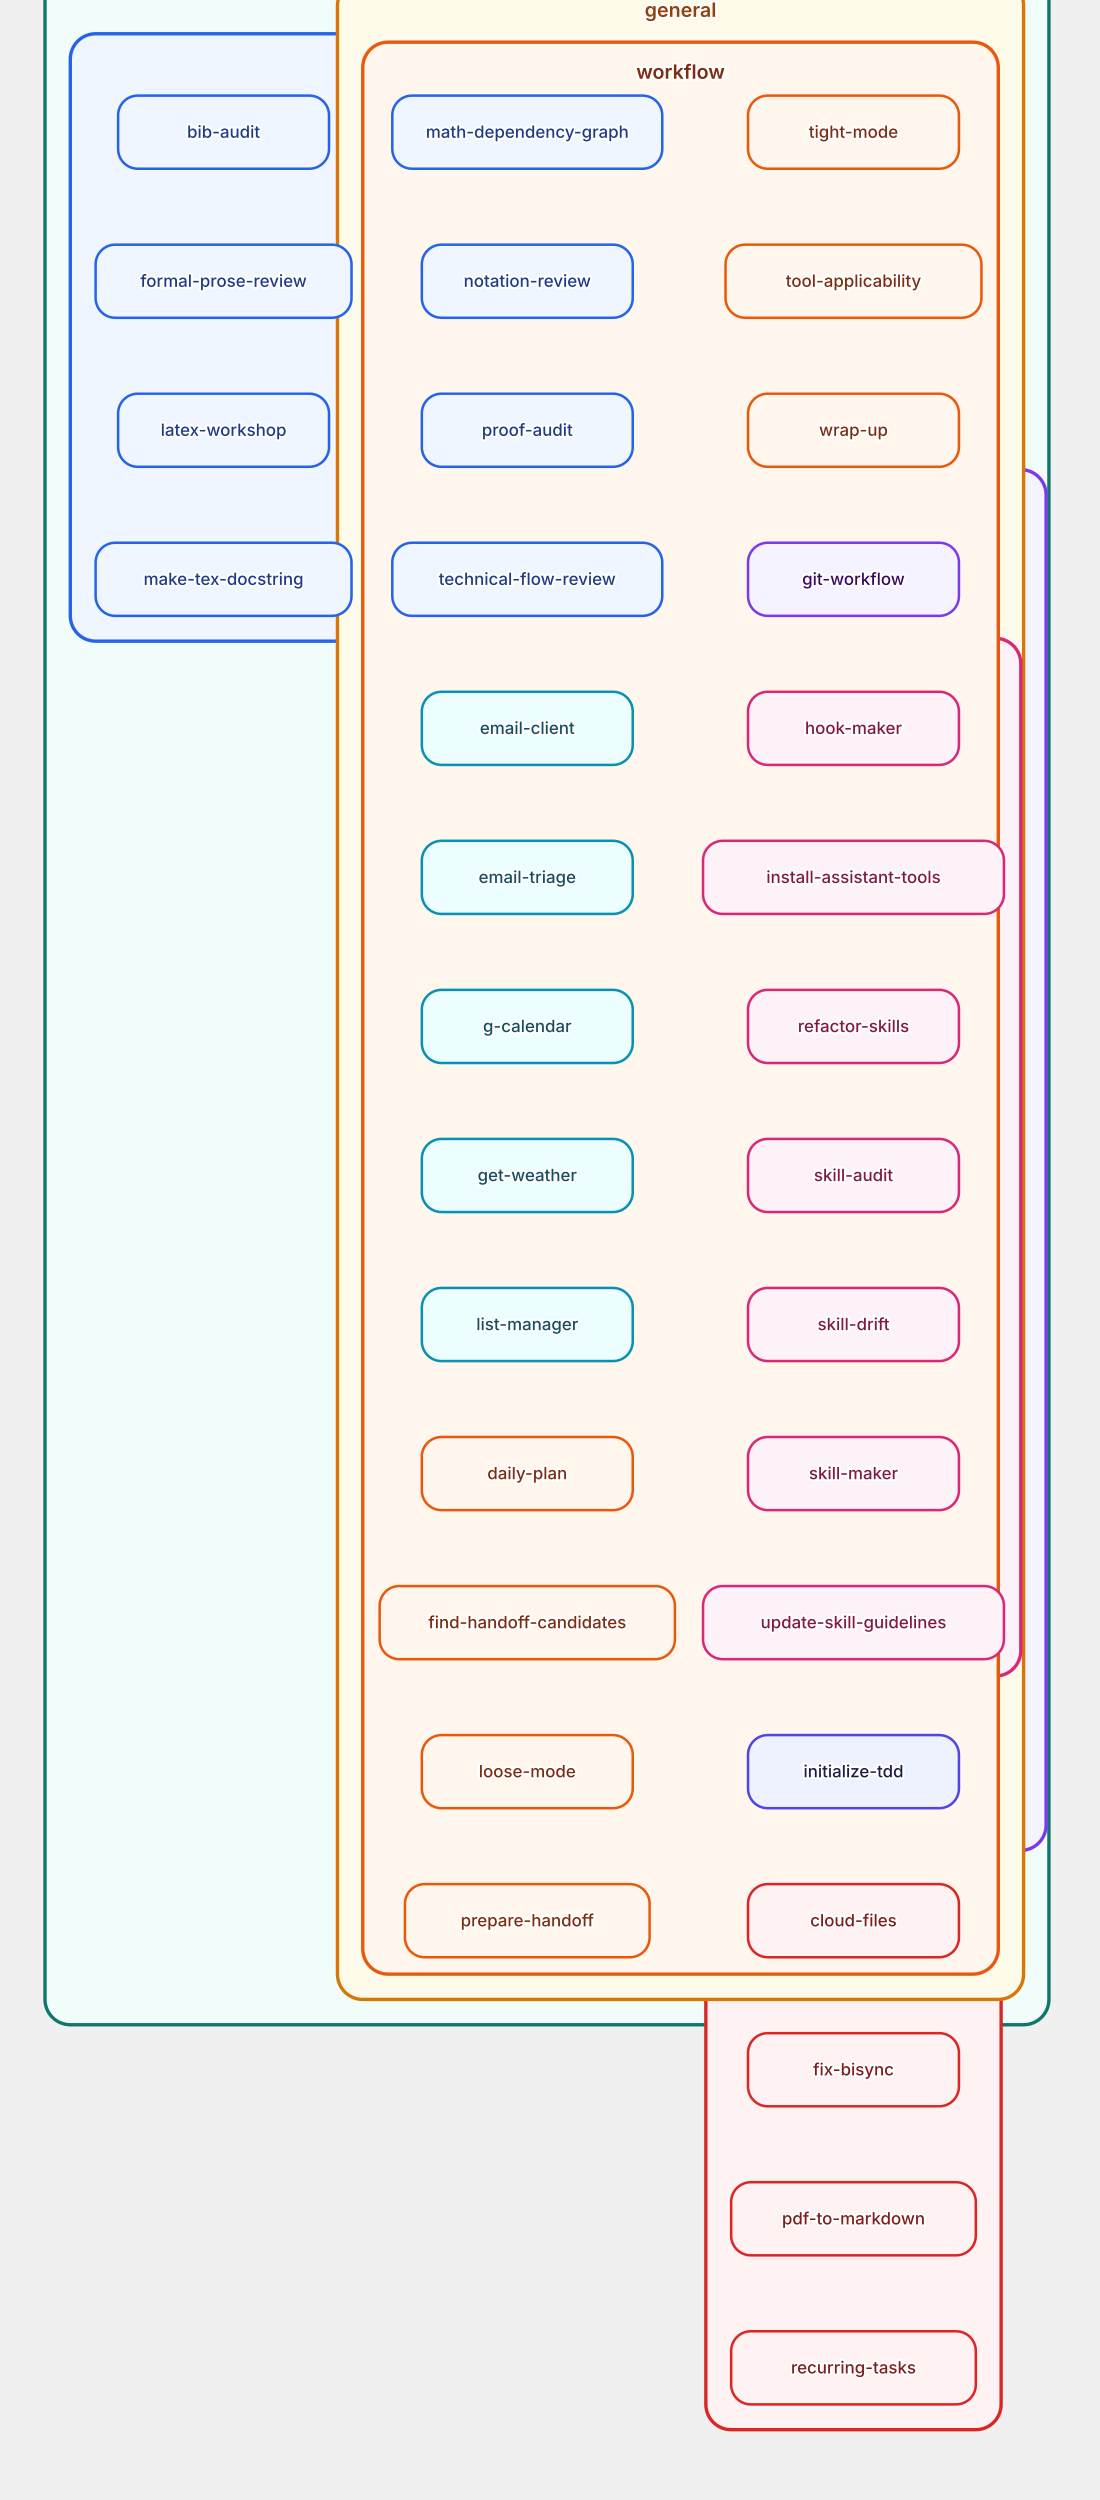
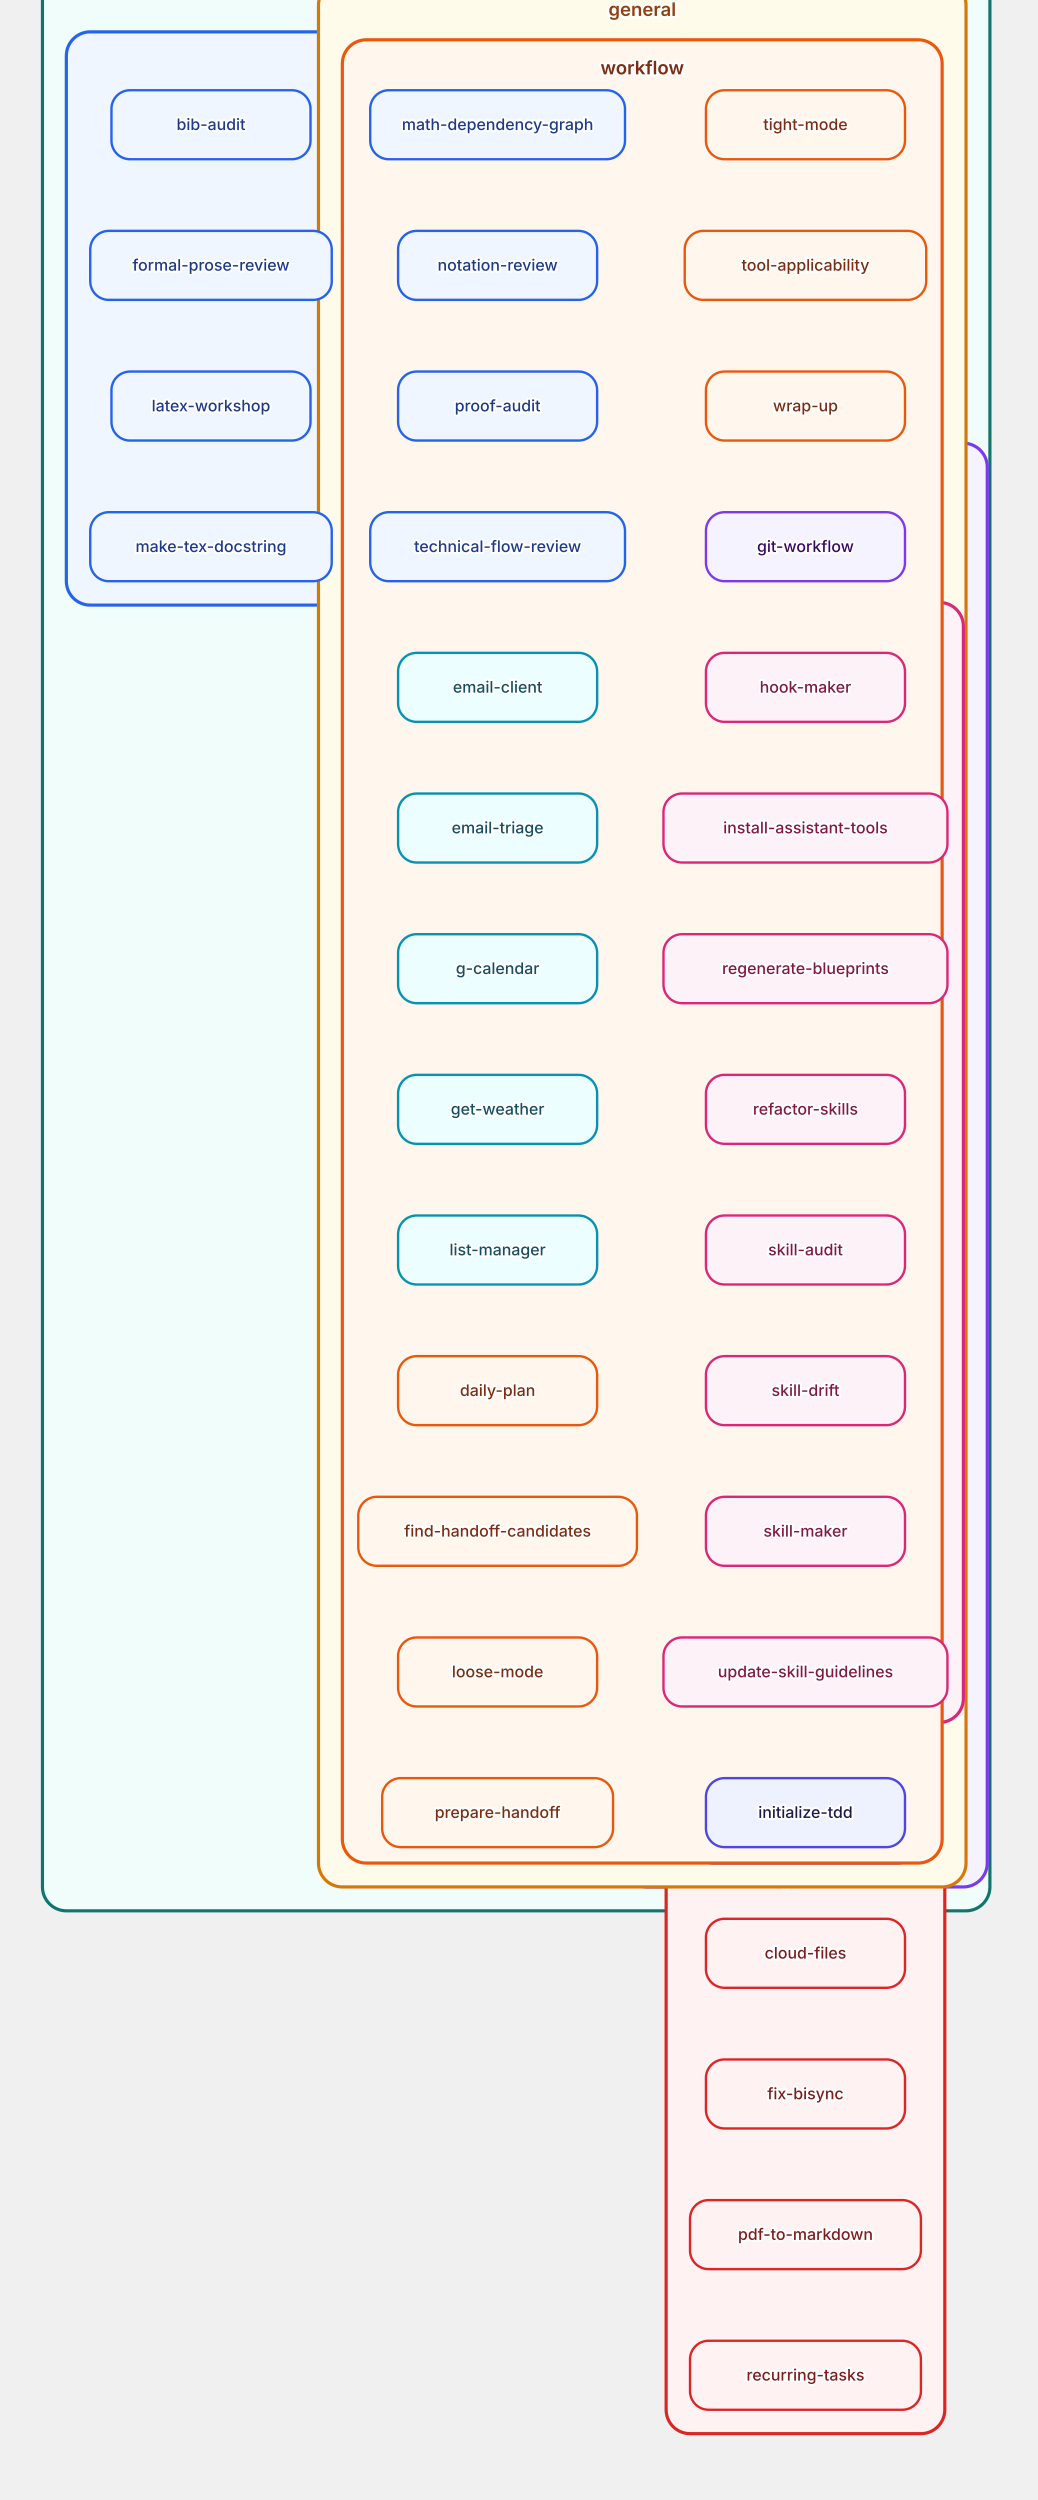
- <svg xmlns="http://www.w3.org/2000/svg" width="782" height="1778" viewBox="0 0 782 1778">
+ <svg xmlns="http://www.w3.org/2000/svg" width="782" height="1884" viewBox="0 0 782 1884">
  <defs>
    <marker id="arrow-end" markerWidth="10" markerHeight="8" refX="8" refY="4" orient="auto" markerUnits="strokeWidth">
      <path d="M0 0 L8 4 L0 8 Z" fill="#64748b" />
    </marker>
    <marker id="arrow-start" markerWidth="10" markerHeight="8" refX="2" refY="4" orient="auto-start-reverse" markerUnits="strokeWidth">
      <path d="M8 0 L0 4 L8 8 Z" fill="#64748b" />
    </marker>
  </defs>
  <g transform="translate(56 56)">
    <g id="edges" />
    <g id="groups">
      <g id="assistant" data-kind="group">
        <rect x="-24" y="-122" width="714" height="1506" rx="18" ry="18" fill="#f0fdfa" stroke="#0f766e" stroke-width="2.4" />
        <text x="333" y="-96" text-anchor="middle" font-family="Inter, Segoe UI, sans-serif" font-size="14" font-weight="600" fill="#134e4a" stroke="#ffffff" stroke-width="3" stroke-linejoin="round" paint-order="stroke">
          <tspan x="333" dy="0">assistant</tspan>
        </text>
      </g>
      <g id="development" data-kind="group">
-         <rect x="414" y="278" width="274" height="982" rx="18" ry="18" fill="#f5f3ff" stroke="#7c3aed" stroke-width="2.4" />
+         <rect x="414" y="278" width="274" height="1088" rx="18" ry="18" fill="#f5f3ff" stroke="#7c3aed" stroke-width="2.4" />
        <text x="551" y="304" text-anchor="middle" font-family="Inter, Segoe UI, sans-serif" font-size="14" font-weight="600" fill="#3b0764" stroke="#ffffff" stroke-width="3" stroke-linejoin="round" paint-order="stroke">
          <tspan x="551" dy="0">development</tspan>
        </text>
      </g>
      <g id="system" data-kind="group">
-         <rect x="446" y="1232" width="210" height="440" rx="18" ry="18" fill="#fef2f2" stroke="#dc2626" stroke-width="2.4" />
-         <text x="551" y="1258" text-anchor="middle" font-family="Inter, Segoe UI, sans-serif" font-size="14" font-weight="600" fill="#7f1d1d" stroke="#ffffff" stroke-width="3" stroke-linejoin="round" paint-order="stroke">
+         <rect x="446" y="1338" width="210" height="440" rx="18" ry="18" fill="#fef2f2" stroke="#dc2626" stroke-width="2.4" />
+         <text x="551" y="1364" text-anchor="middle" font-family="Inter, Segoe UI, sans-serif" font-size="14" font-weight="600" fill="#7f1d1d" stroke="#ffffff" stroke-width="3" stroke-linejoin="round" paint-order="stroke">
          <tspan x="551" dy="0">system</tspan>
        </text>
      </g>
      <g id="research" data-kind="group">
        <rect x="-6" y="-32" width="439" height="432" rx="18" ry="18" fill="#eff6ff" stroke="#2563eb" stroke-width="2.4" />
        <text x="213.5" y="-6" text-anchor="middle" font-family="Inter, Segoe UI, sans-serif" font-size="14" font-weight="600" fill="#1e3a8a" stroke="#ffffff" stroke-width="3" stroke-linejoin="round" paint-order="stroke">
          <tspan x="213.5" dy="0">research</tspan>
        </text>
      </g>
      <g id="general" data-kind="group">
        <rect x="184" y="-70" width="488" height="1436" rx="18" ry="18" fill="#fffbeb" stroke="#d97706" stroke-width="2.4" />
        <text x="428" y="-44" text-anchor="middle" font-family="Inter, Segoe UI, sans-serif" font-size="14" font-weight="600" fill="#92400e" stroke="#ffffff" stroke-width="3" stroke-linejoin="round" paint-order="stroke">
          <tspan x="428" dy="0">general</tspan>
        </text>
      </g>
      <g id="skill" data-kind="group">
-         <rect x="432" y="398" width="238" height="738" rx="18" ry="18" fill="#fdf2f8" stroke="#db2777" stroke-width="2.4" />
+         <rect x="432" y="398" width="238" height="844" rx="18" ry="18" fill="#fdf2f8" stroke="#db2777" stroke-width="2.4" />
        <text x="551" y="424" text-anchor="middle" font-family="Inter, Segoe UI, sans-serif" font-size="14" font-weight="600" fill="#831843" stroke="#ffffff" stroke-width="3" stroke-linejoin="round" paint-order="stroke">
          <tspan x="551" dy="0">skill</tspan>
        </text>
      </g>
      <g id="coding" data-kind="group">
-         <rect x="464" y="1140" width="174" height="102" rx="18" ry="18" fill="#eef2ff" stroke="#4f46e5" stroke-width="2.4" />
-         <text x="551" y="1166" text-anchor="middle" font-family="Inter, Segoe UI, sans-serif" font-size="14" font-weight="600" fill="#1e1b4b" stroke="#ffffff" stroke-width="3" stroke-linejoin="round" paint-order="stroke">
+         <rect x="464" y="1246" width="174" height="102" rx="18" ry="18" fill="#eef2ff" stroke="#4f46e5" stroke-width="2.4" />
+         <text x="551" y="1272" text-anchor="middle" font-family="Inter, Segoe UI, sans-serif" font-size="14" font-weight="600" fill="#1e1b4b" stroke="#ffffff" stroke-width="3" stroke-linejoin="round" paint-order="stroke">
          <tspan x="551" dy="0">coding</tspan>
        </text>
      </g>
      <g id="productivity" data-kind="group">
        <rect x="232" y="398" width="174" height="526" rx="18" ry="18" fill="#ecfeff" stroke="#0891b2" stroke-width="2.4" />
        <text x="319" y="424" text-anchor="middle" font-family="Inter, Segoe UI, sans-serif" font-size="14" font-weight="600" fill="#164e63" stroke="#ffffff" stroke-width="3" stroke-linejoin="round" paint-order="stroke">
          <tspan x="319" dy="0">productivity</tspan>
        </text>
      </g>
      <g id="workflow" data-kind="group">
        <rect x="202" y="-26" width="452" height="1374" rx="18" ry="18" fill="#fff7ed" stroke="#ea580c" stroke-width="2.4" />
        <text x="428" y="0" text-anchor="middle" font-family="Inter, Segoe UI, sans-serif" font-size="14" font-weight="600" fill="#7c2d12" stroke="#ffffff" stroke-width="3" stroke-linejoin="round" paint-order="stroke">
          <tspan x="428" dy="0">workflow</tspan>
        </text>
      </g>
    </g>
    <g id="nodes">
      <g id="bib-audit" data-kind="node">
        <rect x="28" y="12" width="150" height="52" rx="14" ry="14" fill="#eff6ff" stroke="#2563eb" stroke-width="1.8" />
        <text x="103" y="42" text-anchor="middle" font-family="Inter, Segoe UI, sans-serif" font-size="12" font-weight="500" fill="#1e3a8a" stroke="#ffffff" stroke-width="3" stroke-linejoin="round" paint-order="stroke">
          <tspan x="103" dy="0">bib-audit</tspan>
        </text>
      </g>
      <g id="formal-prose-review" data-kind="node">
        <rect x="12" y="118" width="182" height="52" rx="14" ry="14" fill="#eff6ff" stroke="#2563eb" stroke-width="1.8" />
        <text x="103" y="148" text-anchor="middle" font-family="Inter, Segoe UI, sans-serif" font-size="12" font-weight="500" fill="#1e3a8a" stroke="#ffffff" stroke-width="3" stroke-linejoin="round" paint-order="stroke">
          <tspan x="103" dy="0">formal-prose-review</tspan>
        </text>
      </g>
      <g id="latex-workshop" data-kind="node">
        <rect x="28" y="224" width="150" height="52" rx="14" ry="14" fill="#eff6ff" stroke="#2563eb" stroke-width="1.8" />
        <text x="103" y="254" text-anchor="middle" font-family="Inter, Segoe UI, sans-serif" font-size="12" font-weight="500" fill="#1e3a8a" stroke="#ffffff" stroke-width="3" stroke-linejoin="round" paint-order="stroke">
          <tspan x="103" dy="0">latex-workshop</tspan>
        </text>
      </g>
      <g id="make-tex-docstring" data-kind="node">
        <rect x="12" y="330" width="182" height="52" rx="14" ry="14" fill="#eff6ff" stroke="#2563eb" stroke-width="1.8" />
        <text x="103" y="360" text-anchor="middle" font-family="Inter, Segoe UI, sans-serif" font-size="12" font-weight="500" fill="#1e3a8a" stroke="#ffffff" stroke-width="3" stroke-linejoin="round" paint-order="stroke">
          <tspan x="103" dy="0">make-tex-docstring</tspan>
        </text>
      </g>
      <g id="math-dependency-graph" data-kind="node">
        <rect x="223" y="12" width="192" height="52" rx="14" ry="14" fill="#eff6ff" stroke="#2563eb" stroke-width="1.8" />
        <text x="319" y="42" text-anchor="middle" font-family="Inter, Segoe UI, sans-serif" font-size="12" font-weight="500" fill="#1e3a8a" stroke="#ffffff" stroke-width="3" stroke-linejoin="round" paint-order="stroke">
          <tspan x="319" dy="0">math-dependency-graph</tspan>
        </text>
      </g>
      <g id="notation-review" data-kind="node">
        <rect x="244" y="118" width="150" height="52" rx="14" ry="14" fill="#eff6ff" stroke="#2563eb" stroke-width="1.8" />
        <text x="319" y="148" text-anchor="middle" font-family="Inter, Segoe UI, sans-serif" font-size="12" font-weight="500" fill="#1e3a8a" stroke="#ffffff" stroke-width="3" stroke-linejoin="round" paint-order="stroke">
          <tspan x="319" dy="0">notation-review</tspan>
        </text>
      </g>
      <g id="proof-audit" data-kind="node">
        <rect x="244" y="224" width="150" height="52" rx="14" ry="14" fill="#eff6ff" stroke="#2563eb" stroke-width="1.8" />
        <text x="319" y="254" text-anchor="middle" font-family="Inter, Segoe UI, sans-serif" font-size="12" font-weight="500" fill="#1e3a8a" stroke="#ffffff" stroke-width="3" stroke-linejoin="round" paint-order="stroke">
          <tspan x="319" dy="0">proof-audit</tspan>
        </text>
      </g>
      <g id="technical-flow-review" data-kind="node">
        <rect x="223" y="330" width="192" height="52" rx="14" ry="14" fill="#eff6ff" stroke="#2563eb" stroke-width="1.8" />
        <text x="319" y="360" text-anchor="middle" font-family="Inter, Segoe UI, sans-serif" font-size="12" font-weight="500" fill="#1e3a8a" stroke="#ffffff" stroke-width="3" stroke-linejoin="round" paint-order="stroke">
          <tspan x="319" dy="0">technical-flow-review</tspan>
        </text>
      </g>
      <g id="email-client" data-kind="node">
        <rect x="244" y="436" width="150" height="52" rx="14" ry="14" fill="#ecfeff" stroke="#0891b2" stroke-width="1.8" />
        <text x="319" y="466" text-anchor="middle" font-family="Inter, Segoe UI, sans-serif" font-size="12" font-weight="500" fill="#164e63" stroke="#ffffff" stroke-width="3" stroke-linejoin="round" paint-order="stroke">
          <tspan x="319" dy="0">email-client</tspan>
        </text>
      </g>
      <g id="email-triage" data-kind="node">
        <rect x="244" y="542" width="150" height="52" rx="14" ry="14" fill="#ecfeff" stroke="#0891b2" stroke-width="1.8" />
        <text x="319" y="572" text-anchor="middle" font-family="Inter, Segoe UI, sans-serif" font-size="12" font-weight="500" fill="#164e63" stroke="#ffffff" stroke-width="3" stroke-linejoin="round" paint-order="stroke">
          <tspan x="319" dy="0">email-triage</tspan>
        </text>
      </g>
      <g id="g-calendar" data-kind="node">
        <rect x="244" y="648" width="150" height="52" rx="14" ry="14" fill="#ecfeff" stroke="#0891b2" stroke-width="1.8" />
        <text x="319" y="678" text-anchor="middle" font-family="Inter, Segoe UI, sans-serif" font-size="12" font-weight="500" fill="#164e63" stroke="#ffffff" stroke-width="3" stroke-linejoin="round" paint-order="stroke">
          <tspan x="319" dy="0">g-calendar</tspan>
        </text>
      </g>
      <g id="get-weather" data-kind="node">
        <rect x="244" y="754" width="150" height="52" rx="14" ry="14" fill="#ecfeff" stroke="#0891b2" stroke-width="1.8" />
        <text x="319" y="784" text-anchor="middle" font-family="Inter, Segoe UI, sans-serif" font-size="12" font-weight="500" fill="#164e63" stroke="#ffffff" stroke-width="3" stroke-linejoin="round" paint-order="stroke">
          <tspan x="319" dy="0">get-weather</tspan>
        </text>
      </g>
      <g id="list-manager" data-kind="node">
        <rect x="244" y="860" width="150" height="52" rx="14" ry="14" fill="#ecfeff" stroke="#0891b2" stroke-width="1.8" />
        <text x="319" y="890" text-anchor="middle" font-family="Inter, Segoe UI, sans-serif" font-size="12" font-weight="500" fill="#164e63" stroke="#ffffff" stroke-width="3" stroke-linejoin="round" paint-order="stroke">
          <tspan x="319" dy="0">list-manager</tspan>
        </text>
      </g>
      <g id="daily-plan" data-kind="node">
        <rect x="244" y="966" width="150" height="52" rx="14" ry="14" fill="#fff7ed" stroke="#ea580c" stroke-width="1.8" />
        <text x="319" y="996" text-anchor="middle" font-family="Inter, Segoe UI, sans-serif" font-size="12" font-weight="500" fill="#7c2d12" stroke="#ffffff" stroke-width="3" stroke-linejoin="round" paint-order="stroke">
          <tspan x="319" dy="0">daily-plan</tspan>
        </text>
      </g>
      <g id="find-handoff-candidates" data-kind="node">
        <rect x="214" y="1072" width="210" height="52" rx="14" ry="14" fill="#fff7ed" stroke="#ea580c" stroke-width="1.8" />
        <text x="319" y="1102" text-anchor="middle" font-family="Inter, Segoe UI, sans-serif" font-size="12" font-weight="500" fill="#7c2d12" stroke="#ffffff" stroke-width="3" stroke-linejoin="round" paint-order="stroke">
          <tspan x="319" dy="0">find-handoff-candidates</tspan>
        </text>
      </g>
      <g id="loose-mode" data-kind="node">
        <rect x="244" y="1178" width="150" height="52" rx="14" ry="14" fill="#fff7ed" stroke="#ea580c" stroke-width="1.8" />
        <text x="319" y="1208" text-anchor="middle" font-family="Inter, Segoe UI, sans-serif" font-size="12" font-weight="500" fill="#7c2d12" stroke="#ffffff" stroke-width="3" stroke-linejoin="round" paint-order="stroke">
          <tspan x="319" dy="0">loose-mode</tspan>
        </text>
      </g>
      <g id="prepare-handoff" data-kind="node">
        <rect x="232" y="1284" width="174" height="52" rx="14" ry="14" fill="#fff7ed" stroke="#ea580c" stroke-width="1.8" />
        <text x="319" y="1314" text-anchor="middle" font-family="Inter, Segoe UI, sans-serif" font-size="12" font-weight="500" fill="#7c2d12" stroke="#ffffff" stroke-width="3" stroke-linejoin="round" paint-order="stroke">
          <tspan x="319" dy="0">prepare-handoff</tspan>
        </text>
      </g>
      <g id="tight-mode" data-kind="node">
        <rect x="476" y="12" width="150" height="52" rx="14" ry="14" fill="#fff7ed" stroke="#ea580c" stroke-width="1.8" />
        <text x="551" y="42" text-anchor="middle" font-family="Inter, Segoe UI, sans-serif" font-size="12" font-weight="500" fill="#7c2d12" stroke="#ffffff" stroke-width="3" stroke-linejoin="round" paint-order="stroke">
          <tspan x="551" dy="0">tight-mode</tspan>
        </text>
      </g>
      <g id="tool-applicability" data-kind="node">
        <rect x="460" y="118" width="182" height="52" rx="14" ry="14" fill="#fff7ed" stroke="#ea580c" stroke-width="1.8" />
        <text x="551" y="148" text-anchor="middle" font-family="Inter, Segoe UI, sans-serif" font-size="12" font-weight="500" fill="#7c2d12" stroke="#ffffff" stroke-width="3" stroke-linejoin="round" paint-order="stroke">
          <tspan x="551" dy="0">tool-applicability</tspan>
        </text>
      </g>
      <g id="wrap-up" data-kind="node">
        <rect x="476" y="224" width="150" height="52" rx="14" ry="14" fill="#fff7ed" stroke="#ea580c" stroke-width="1.8" />
        <text x="551" y="254" text-anchor="middle" font-family="Inter, Segoe UI, sans-serif" font-size="12" font-weight="500" fill="#7c2d12" stroke="#ffffff" stroke-width="3" stroke-linejoin="round" paint-order="stroke">
          <tspan x="551" dy="0">wrap-up</tspan>
        </text>
      </g>
      <g id="git-workflow" data-kind="node">
        <rect x="476" y="330" width="150" height="52" rx="14" ry="14" fill="#f5f3ff" stroke="#7c3aed" stroke-width="1.8" />
        <text x="551" y="360" text-anchor="middle" font-family="Inter, Segoe UI, sans-serif" font-size="12" font-weight="500" fill="#3b0764" stroke="#ffffff" stroke-width="3" stroke-linejoin="round" paint-order="stroke">
          <tspan x="551" dy="0">git-workflow</tspan>
        </text>
      </g>
      <g id="hook-maker" data-kind="node">
        <rect x="476" y="436" width="150" height="52" rx="14" ry="14" fill="#fdf2f8" stroke="#db2777" stroke-width="1.8" />
        <text x="551" y="466" text-anchor="middle" font-family="Inter, Segoe UI, sans-serif" font-size="12" font-weight="500" fill="#831843" stroke="#ffffff" stroke-width="3" stroke-linejoin="round" paint-order="stroke">
          <tspan x="551" dy="0">hook-maker</tspan>
        </text>
      </g>
      <g id="install-assistant-tools" data-kind="node">
        <rect x="444" y="542" width="214" height="52" rx="14" ry="14" fill="#fdf2f8" stroke="#db2777" stroke-width="1.8" />
        <text x="551" y="572" text-anchor="middle" font-family="Inter, Segoe UI, sans-serif" font-size="12" font-weight="500" fill="#831843" stroke="#ffffff" stroke-width="3" stroke-linejoin="round" paint-order="stroke">
          <tspan x="551" dy="0">install-assistant-tools</tspan>
        </text>
      </g>
+       <g id="regenerate-blueprints" data-kind="node">
+         <rect x="444" y="648" width="214" height="52" rx="14" ry="14" fill="#fdf2f8" stroke="#db2777" stroke-width="1.8" />
+         <text x="551" y="678" text-anchor="middle" font-family="Inter, Segoe UI, sans-serif" font-size="12" font-weight="500" fill="#831843" stroke="#ffffff" stroke-width="3" stroke-linejoin="round" paint-order="stroke">
+           <tspan x="551" dy="0">regenerate-blueprints</tspan>
+         </text>
+       </g>
      <g id="refactor-skills" data-kind="node">
-         <rect x="476" y="648" width="150" height="52" rx="14" ry="14" fill="#fdf2f8" stroke="#db2777" stroke-width="1.8" />
-         <text x="551" y="678" text-anchor="middle" font-family="Inter, Segoe UI, sans-serif" font-size="12" font-weight="500" fill="#831843" stroke="#ffffff" stroke-width="3" stroke-linejoin="round" paint-order="stroke">
-           <tspan x="551" dy="0">refactor-skills</tspan>
-         </text>
-       </g>
-       <g id="skill-audit" data-kind="node">
        <rect x="476" y="754" width="150" height="52" rx="14" ry="14" fill="#fdf2f8" stroke="#db2777" stroke-width="1.8" />
        <text x="551" y="784" text-anchor="middle" font-family="Inter, Segoe UI, sans-serif" font-size="12" font-weight="500" fill="#831843" stroke="#ffffff" stroke-width="3" stroke-linejoin="round" paint-order="stroke">
-           <tspan x="551" dy="0">skill-audit</tspan>
-         </text>
-       </g>
-       <g id="skill-drift" data-kind="node">
+           <tspan x="551" dy="0">refactor-skills</tspan>
+         </text>
+       </g>
+       <g id="skill-audit" data-kind="node">
        <rect x="476" y="860" width="150" height="52" rx="14" ry="14" fill="#fdf2f8" stroke="#db2777" stroke-width="1.8" />
        <text x="551" y="890" text-anchor="middle" font-family="Inter, Segoe UI, sans-serif" font-size="12" font-weight="500" fill="#831843" stroke="#ffffff" stroke-width="3" stroke-linejoin="round" paint-order="stroke">
-           <tspan x="551" dy="0">skill-drift</tspan>
-         </text>
-       </g>
-       <g id="skill-maker" data-kind="node">
+           <tspan x="551" dy="0">skill-audit</tspan>
+         </text>
+       </g>
+       <g id="skill-drift" data-kind="node">
        <rect x="476" y="966" width="150" height="52" rx="14" ry="14" fill="#fdf2f8" stroke="#db2777" stroke-width="1.8" />
        <text x="551" y="996" text-anchor="middle" font-family="Inter, Segoe UI, sans-serif" font-size="12" font-weight="500" fill="#831843" stroke="#ffffff" stroke-width="3" stroke-linejoin="round" paint-order="stroke">
+           <tspan x="551" dy="0">skill-drift</tspan>
+         </text>
+       </g>
+       <g id="skill-maker" data-kind="node">
+         <rect x="476" y="1072" width="150" height="52" rx="14" ry="14" fill="#fdf2f8" stroke="#db2777" stroke-width="1.8" />
+         <text x="551" y="1102" text-anchor="middle" font-family="Inter, Segoe UI, sans-serif" font-size="12" font-weight="500" fill="#831843" stroke="#ffffff" stroke-width="3" stroke-linejoin="round" paint-order="stroke">
          <tspan x="551" dy="0">skill-maker</tspan>
        </text>
      </g>
      <g id="update-skill-guidelines" data-kind="node">
-         <rect x="444" y="1072" width="214" height="52" rx="14" ry="14" fill="#fdf2f8" stroke="#db2777" stroke-width="1.8" />
-         <text x="551" y="1102" text-anchor="middle" font-family="Inter, Segoe UI, sans-serif" font-size="12" font-weight="500" fill="#831843" stroke="#ffffff" stroke-width="3" stroke-linejoin="round" paint-order="stroke">
+         <rect x="444" y="1178" width="214" height="52" rx="14" ry="14" fill="#fdf2f8" stroke="#db2777" stroke-width="1.8" />
+         <text x="551" y="1208" text-anchor="middle" font-family="Inter, Segoe UI, sans-serif" font-size="12" font-weight="500" fill="#831843" stroke="#ffffff" stroke-width="3" stroke-linejoin="round" paint-order="stroke">
          <tspan x="551" dy="0">update-skill-guidelines</tspan>
        </text>
      </g>
      <g id="initialize-tdd" data-kind="node">
-         <rect x="476" y="1178" width="150" height="52" rx="14" ry="14" fill="#eef2ff" stroke="#4f46e5" stroke-width="1.8" />
-         <text x="551" y="1208" text-anchor="middle" font-family="Inter, Segoe UI, sans-serif" font-size="12" font-weight="500" fill="#1e1b4b" stroke="#ffffff" stroke-width="3" stroke-linejoin="round" paint-order="stroke">
+         <rect x="476" y="1284" width="150" height="52" rx="14" ry="14" fill="#eef2ff" stroke="#4f46e5" stroke-width="1.8" />
+         <text x="551" y="1314" text-anchor="middle" font-family="Inter, Segoe UI, sans-serif" font-size="12" font-weight="500" fill="#1e1b4b" stroke="#ffffff" stroke-width="3" stroke-linejoin="round" paint-order="stroke">
          <tspan x="551" dy="0">initialize-tdd</tspan>
        </text>
      </g>
      <g id="cloud-files" data-kind="node">
-         <rect x="476" y="1284" width="150" height="52" rx="14" ry="14" fill="#fef2f2" stroke="#dc2626" stroke-width="1.8" />
-         <text x="551" y="1314" text-anchor="middle" font-family="Inter, Segoe UI, sans-serif" font-size="12" font-weight="500" fill="#7f1d1d" stroke="#ffffff" stroke-width="3" stroke-linejoin="round" paint-order="stroke">
-           <tspan x="551" dy="0">cloud-files</tspan>
-         </text>
-       </g>
-       <g id="fix-bisync" data-kind="node">
        <rect x="476" y="1390" width="150" height="52" rx="14" ry="14" fill="#fef2f2" stroke="#dc2626" stroke-width="1.8" />
        <text x="551" y="1420" text-anchor="middle" font-family="Inter, Segoe UI, sans-serif" font-size="12" font-weight="500" fill="#7f1d1d" stroke="#ffffff" stroke-width="3" stroke-linejoin="round" paint-order="stroke">
+           <tspan x="551" dy="0">cloud-files</tspan>
+         </text>
+       </g>
+       <g id="fix-bisync" data-kind="node">
+         <rect x="476" y="1496" width="150" height="52" rx="14" ry="14" fill="#fef2f2" stroke="#dc2626" stroke-width="1.8" />
+         <text x="551" y="1526" text-anchor="middle" font-family="Inter, Segoe UI, sans-serif" font-size="12" font-weight="500" fill="#7f1d1d" stroke="#ffffff" stroke-width="3" stroke-linejoin="round" paint-order="stroke">
          <tspan x="551" dy="0">fix-bisync</tspan>
        </text>
      </g>
      <g id="pdf-to-markdown" data-kind="node">
-         <rect x="464" y="1496" width="174" height="52" rx="14" ry="14" fill="#fef2f2" stroke="#dc2626" stroke-width="1.8" />
-         <text x="551" y="1526" text-anchor="middle" font-family="Inter, Segoe UI, sans-serif" font-size="12" font-weight="500" fill="#7f1d1d" stroke="#ffffff" stroke-width="3" stroke-linejoin="round" paint-order="stroke">
-           <tspan x="551" dy="0">pdf-to-markdown</tspan>
-         </text>
-       </g>
-       <g id="recurring-tasks" data-kind="node">
        <rect x="464" y="1602" width="174" height="52" rx="14" ry="14" fill="#fef2f2" stroke="#dc2626" stroke-width="1.8" />
        <text x="551" y="1632" text-anchor="middle" font-family="Inter, Segoe UI, sans-serif" font-size="12" font-weight="500" fill="#7f1d1d" stroke="#ffffff" stroke-width="3" stroke-linejoin="round" paint-order="stroke">
+           <tspan x="551" dy="0">pdf-to-markdown</tspan>
+         </text>
+       </g>
+       <g id="recurring-tasks" data-kind="node">
+         <rect x="464" y="1708" width="174" height="52" rx="14" ry="14" fill="#fef2f2" stroke="#dc2626" stroke-width="1.8" />
+         <text x="551" y="1738" text-anchor="middle" font-family="Inter, Segoe UI, sans-serif" font-size="12" font-weight="500" fill="#7f1d1d" stroke="#ffffff" stroke-width="3" stroke-linejoin="round" paint-order="stroke">
          <tspan x="551" dy="0">recurring-tasks</tspan>
        </text>
      </g>
    </g>
  </g>
</svg>
